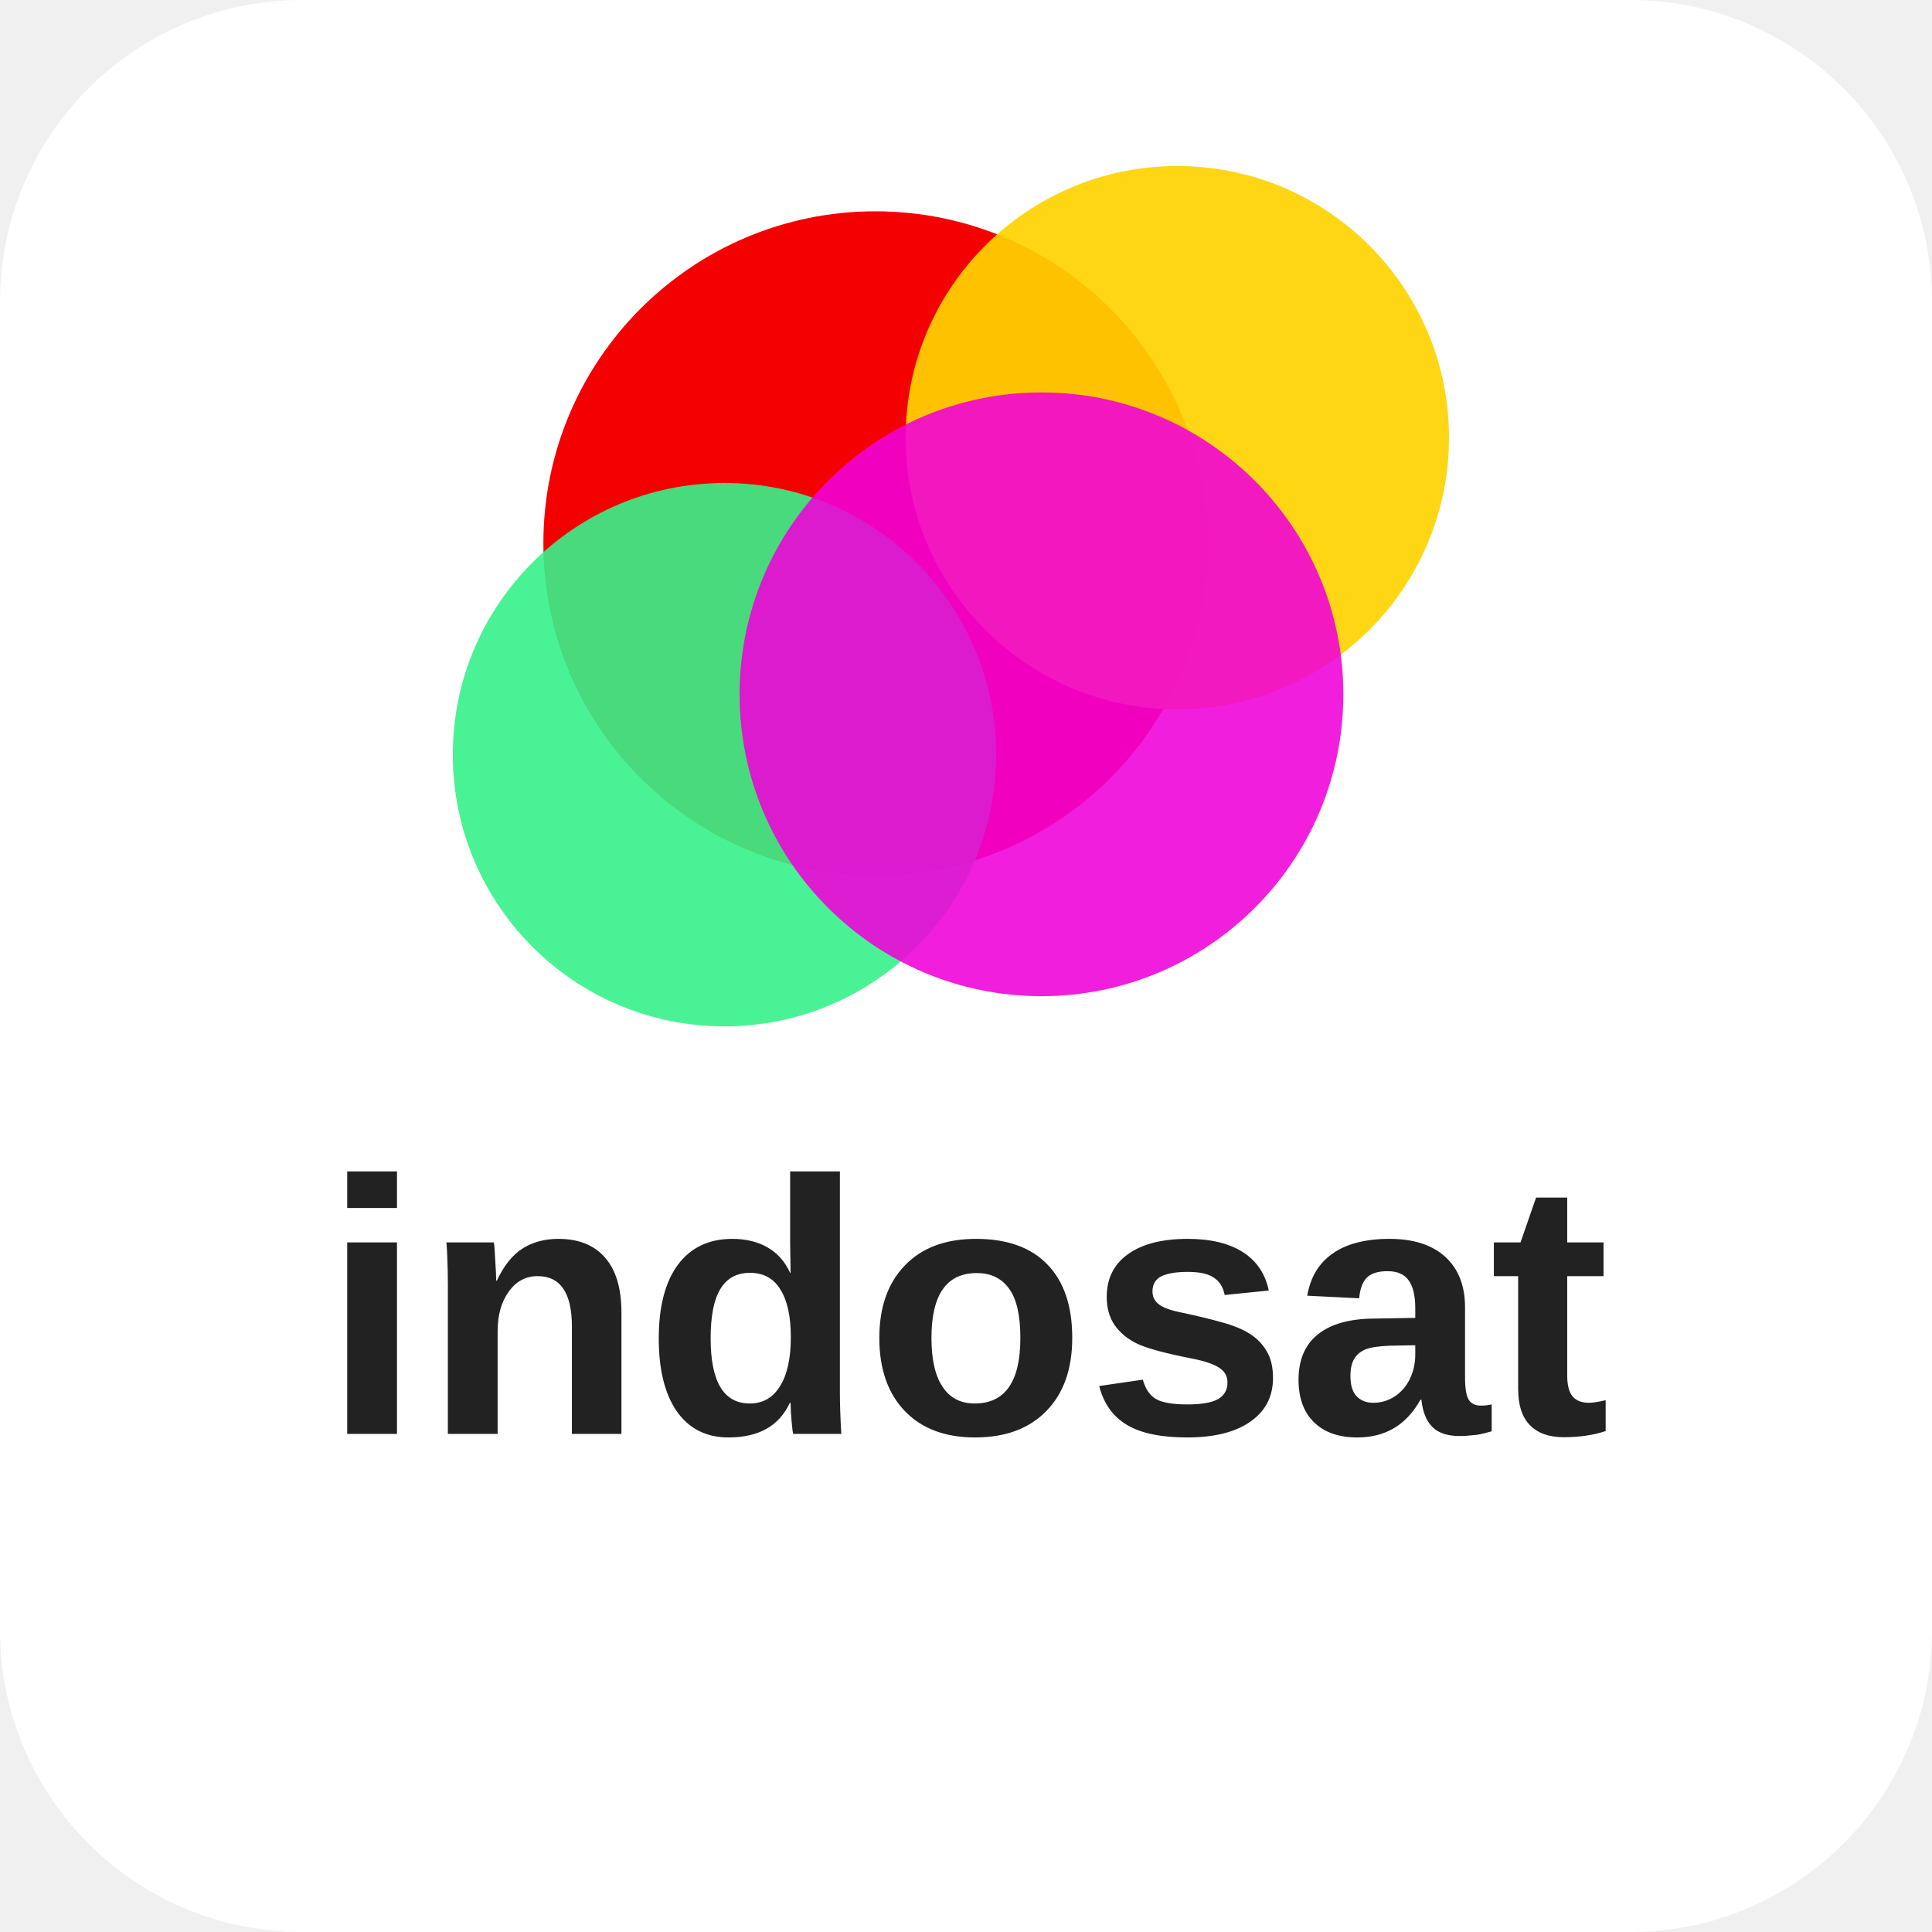
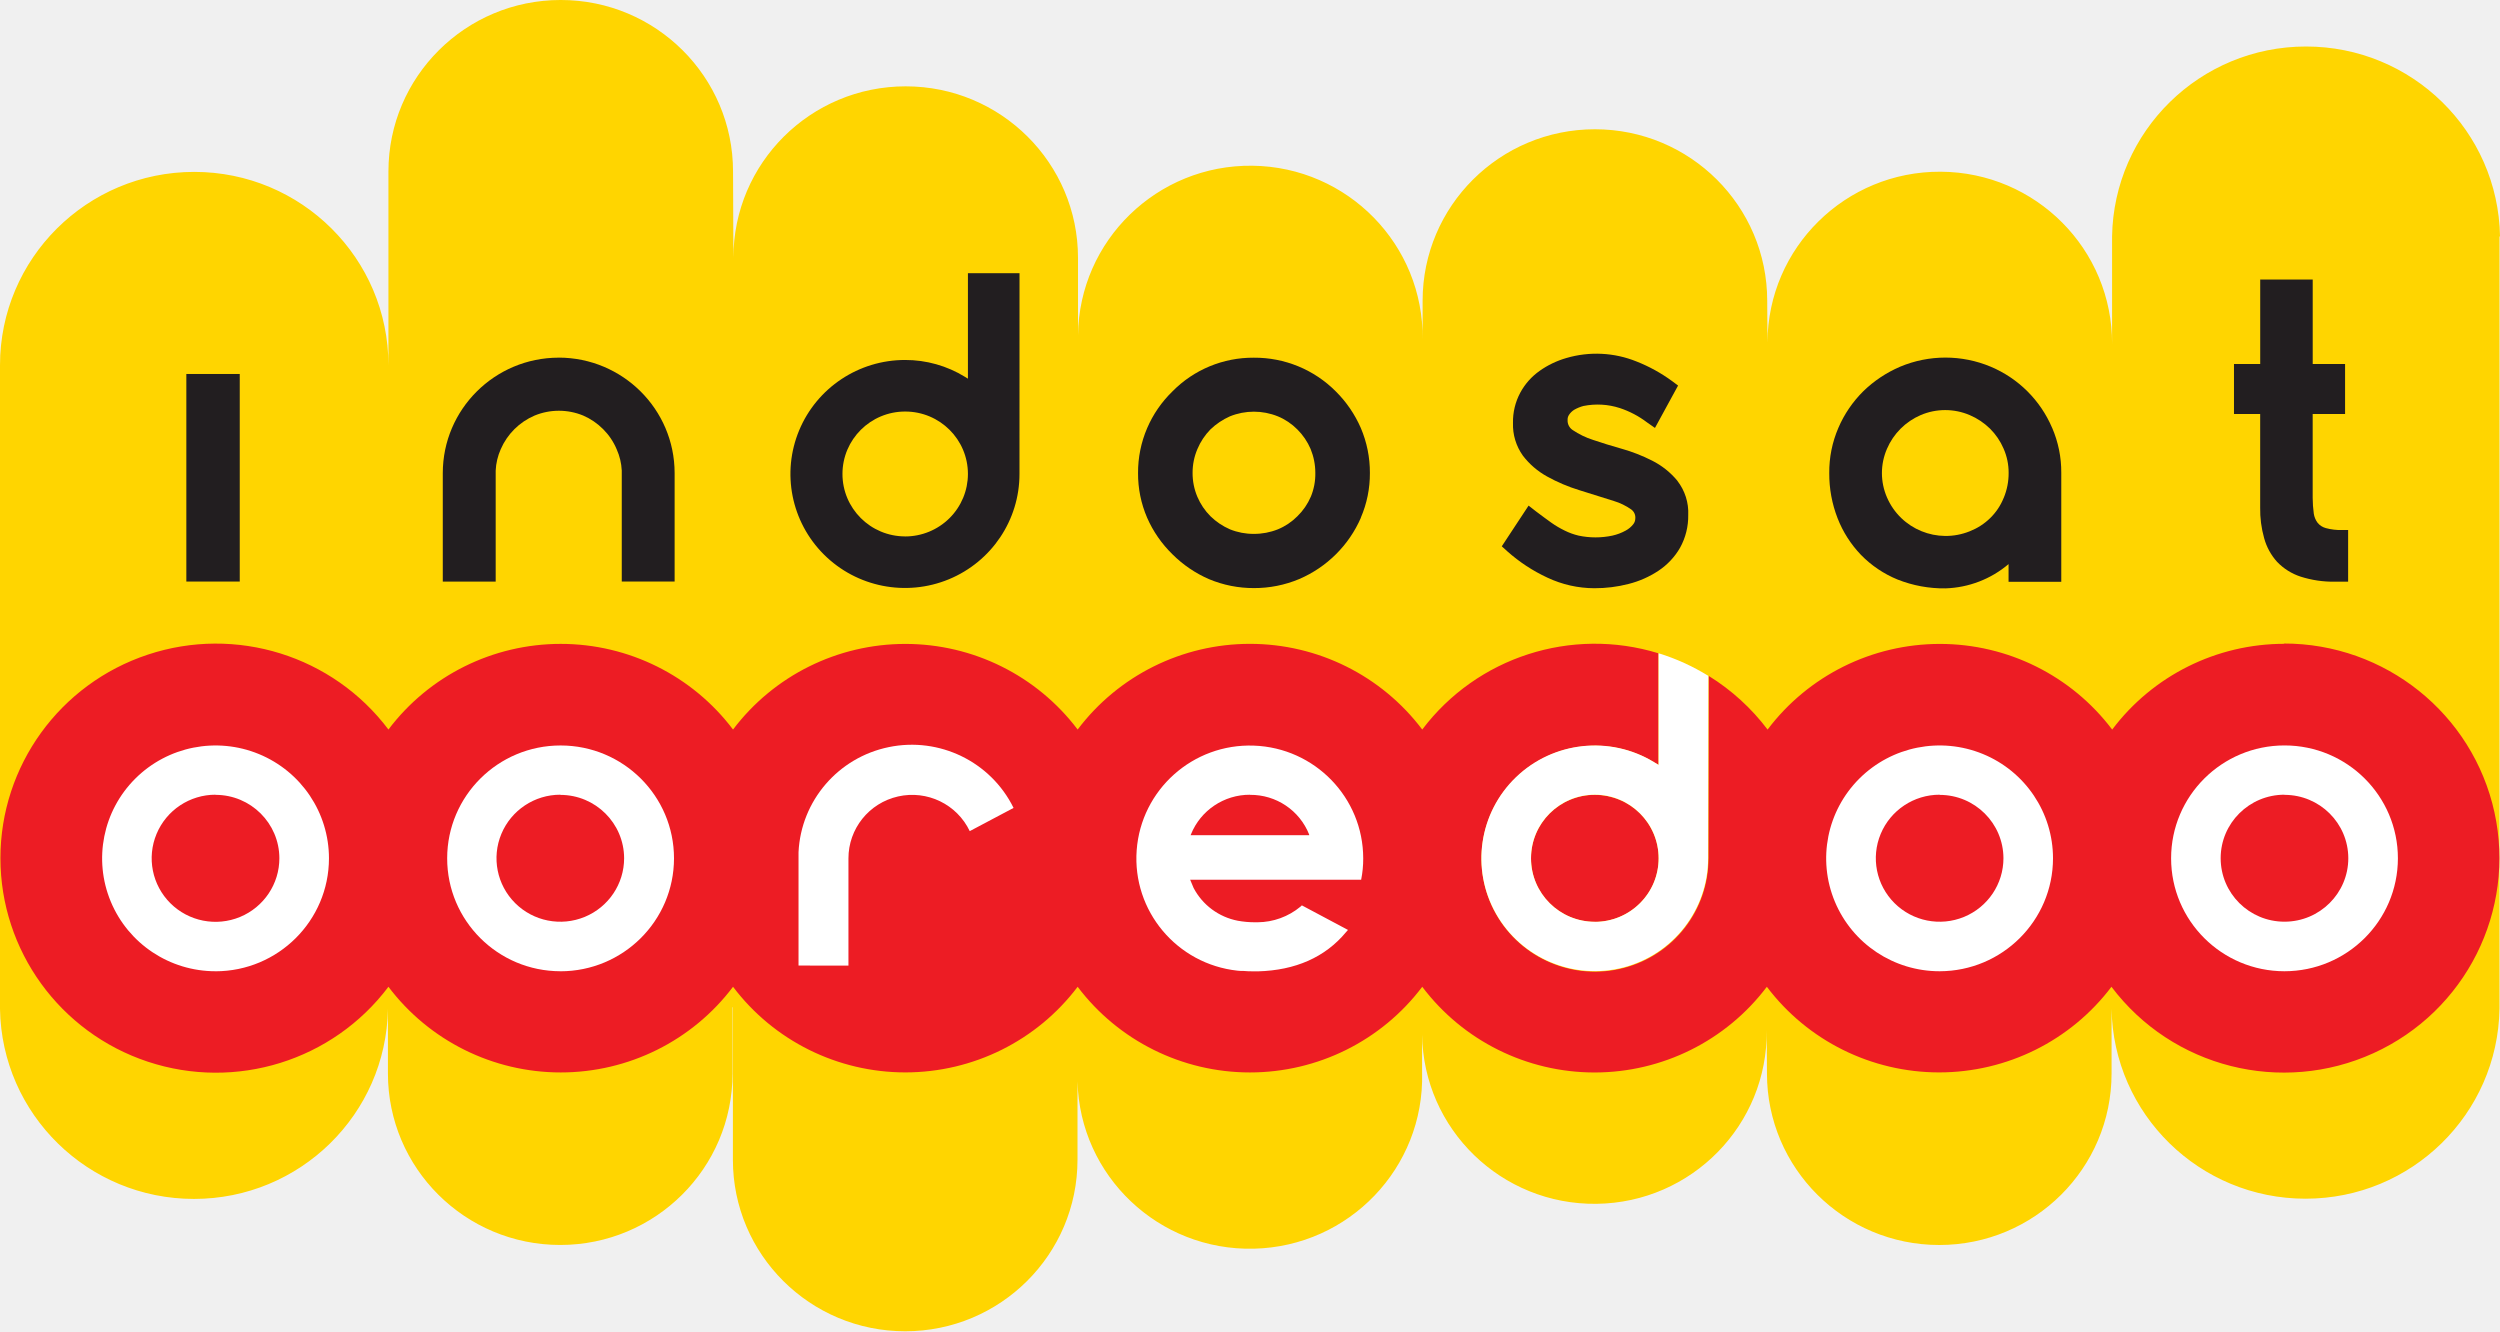
- <svg xmlns="http://www.w3.org/2000/svg" viewBox="0 0 128 128" role="img" aria-label="Indosat">
-   <rect width="128" height="128" rx="20" fill="#fff" />
-   <circle cx="58" cy="36" r="22" fill="#f50000" />
-   <circle cx="78" cy="29" r="18" fill="#ffd200" opacity=".92" />
-   <circle cx="48" cy="50" r="18" fill="#35f28a" opacity=".9" />
-   <circle cx="69" cy="46" r="20" fill="#f000d8" opacity=".88" />
-   <text x="64" y="95" fill="#222" font-family="Arial, Helvetica, sans-serif" font-size="24" font-weight="900" text-anchor="middle">indosat</text>
+ <svg xmlns="http://www.w3.org/2000/svg" xmlns:xlink="http://www.w3.org/1999/xlink" width="1000" height="532.513" viewBox="0 0 1000 532.513" version="1.1" id="svg53">
+   <defs id="defs6">
+     <polygon id="path-1" points="15,15 0,15 0,0 15,0 " />
+     <polygon id="path-3" points="10,10 0,10 0,0 10,0 " />
+   </defs>
+   <g id="logo_Corporate_IO" style="fill:none;fill-rule:evenodd;stroke:none;stroke-width:1" transform="matrix(14.51273,0,0,14.51273,0,-74.44019)">
+     <g id="logo-indosat-ooredoo-B2B-(3)" transform="translate(0,5)">
+       <path d="M 68.905,6.647 C 68.858,3.742 66.478,1.411 63.559,1.411 c -2.919,0 -5.299,2.331 -5.346,5.236 v 2.967 0 c 0.013,-2.611 -2.102,-4.738 -4.725,-4.752 -2.623,-0.013 -4.76,2.092 -4.773,4.703 l -0.007,-1.146 v 0 c 0,-2.611 -2.126,-4.727 -4.749,-4.727 -2.623,0 -4.749,2.116 -4.749,4.727 V 9.484 C 39.243,6.873 37.143,4.73 34.52,4.697 31.897,4.665 29.745,6.755 29.712,9.365 v -2.129 0 c 0,-2.611 -2.126,-4.727 -4.749,-4.727 -2.623,0 -4.749,2.116 -4.749,4.727 l -0.01,-2.38 v 0 c 0,-2.611 -2.126,-4.727 -4.749,-4.727 -2.623,0 -4.749,2.116 -4.749,4.727 v 5.34 0 c 0,-2.943 -2.397,-5.329 -5.353,-5.329 C 2.397,4.868 0,7.254 0,10.197 v 17.741 c 0.047,2.905 2.427,5.236 5.346,5.236 2.919,0 5.299,-2.331 5.346,-5.236 v 1.778 c 0,2.611 2.126,4.727 4.749,4.727 2.623,0 4.749,-2.116 4.749,-4.727 v -1.824 h 0.01 v 4.203 c 0,2.611 2.126,4.727 4.749,4.727 2.623,0 4.749,-2.116 4.749,-4.727 v -2.163 c 0.063,2.611 2.24,4.676 4.863,4.614 2.623,-0.063 4.698,-2.23 4.635,-4.841 v -1.064 c 0.033,2.611 2.186,4.701 4.808,4.668 2.623,-0.033 4.722,-2.176 4.69,-4.786 l 0.007,1.194 c 0,2.611 2.126,4.727 4.749,4.727 2.623,0 4.749,-2.116 4.749,-4.727 v -1.785 c 0.047,2.905 2.427,5.236 5.346,5.236 2.919,0 5.299,-2.331 5.346,-5.236 V 6.647 Z" id="Path" style="fill:#ffd500;fill-rule:nonzero" />
+       <path d="m 43.955,22.037 c -0.971,7.68e-4 -1.758,0.785 -1.757,1.751 5.14e-4,0.967 0.788,1.75 1.759,1.75 0.971,-2.56e-4 1.758,-0.784 1.758,-1.75 0,-0.464 -0.185,-0.91 -0.516,-1.238 -0.33,-0.328 -0.778,-0.513 -1.244,-0.512 z" id="path9" style="fill:#ed1c24;fill-rule:nonzero" />
+       <path d="m 62.965,17.874 c -1.869,-8.76e-4 -3.628,0.875 -4.749,2.364 -1.122,-1.486 -2.881,-2.361 -4.749,-2.361 -1.868,0 -3.627,0.874 -4.749,2.361 -0.444,-0.589 -0.994,-1.09 -1.622,-1.479 l -0.007,5.026 c 0.005,1.417 -0.952,2.659 -2.328,3.021 -1.376,0.363 -2.825,-0.245 -3.525,-1.479 -0.7,-1.234 -0.475,-2.783 0.547,-3.768 1.022,-0.986 2.585,-1.161 3.801,-0.425 l 0.126,0.078 v -3.077 c -2.398,-0.736 -5.003,0.105 -6.51,2.102 -1.122,-1.487 -2.881,-2.362 -4.749,-2.362 -1.868,0 -3.627,0.875 -4.749,2.362 -1.122,-1.486 -2.881,-2.36 -4.749,-2.36 -1.868,0 -3.627,0.874 -4.749,2.36 -1.122,-1.486 -2.881,-2.361 -4.749,-2.361 -1.868,0 -3.627,0.874 -4.749,2.361 C 9.173,18.199 6.501,17.367 4.075,18.172 1.648,18.976 0.012,21.236 0.012,23.782 c 0,2.546 1.637,4.806 4.063,5.61 2.426,0.804 5.098,-0.027 6.631,-2.065 1.122,1.486 2.881,2.361 4.749,2.361 1.868,0 3.627,-0.874 4.749,-2.361 1.122,1.486 2.881,2.36 4.749,2.36 1.868,0 3.627,-0.874 4.749,-2.36 1.122,1.486 2.881,2.361 4.749,2.361 1.868,0 3.627,-0.874 4.749,-2.361 1.122,1.487 2.881,2.362 4.749,2.362 1.868,0 3.627,-0.875 4.749,-2.362 1.122,1.486 2.881,2.36 4.749,2.36 1.868,0 3.627,-0.874 4.749,-2.36 1.676,2.225 4.684,2.986 7.224,1.829 2.54,-1.157 3.927,-3.921 3.332,-6.638 -0.596,-2.717 -3.013,-4.654 -5.807,-4.652 z" id="path11" style="fill:#ed1c24;fill-rule:nonzero" />
+       <path d="m 45.585,21.133 c -1.213,-0.738 -2.774,-0.568 -3.798,0.413 -1.024,0.982 -1.253,2.528 -0.557,3.762 0.696,1.234 2.141,1.845 3.516,1.487 1.375,-0.358 2.334,-1.596 2.333,-3.011 l 0.007,-5.026 c -0.429,-0.265 -0.89,-0.475 -1.372,-0.624 v 3.077 z m -1.63,4.402 c -0.971,-7.68e-4 -1.758,-0.785 -1.757,-1.751 5.14e-4,-0.967 0.788,-1.75 1.759,-1.75 0.971,2.56e-4 1.758,0.784 1.758,1.75 7.4e-4,0.465 -0.184,0.911 -0.515,1.24 -0.33,0.329 -0.778,0.514 -1.245,0.513 z" id="Shape" style="fill:#ffffff;fill-rule:nonzero" />
+       <path d="m 53.462,26.899 c -1.265,0.001 -2.405,-0.756 -2.89,-1.919 -0.485,-1.163 -0.218,-2.501 0.676,-3.392 0.894,-0.89 2.239,-1.157 3.407,-0.676 1.168,0.481 1.93,1.616 1.93,2.875 -0.002,1.716 -1.399,3.108 -3.123,3.112 z m 0,-4.866 c -0.711,-5.61e-4 -1.353,0.426 -1.626,1.08 -0.273,0.654 -0.123,1.407 0.38,1.908 0.503,0.501 1.259,0.651 1.917,0.38 0.657,-0.271 1.086,-0.909 1.086,-1.617 -0.003,-0.964 -0.788,-1.745 -1.757,-1.746 z" id="path14" style="fill:#ffffff;fill-rule:nonzero" />
+       <path d="m 62.965,26.899 c -1.726,-7.68e-4 -3.125,-1.394 -3.125,-3.113 5.15e-4,-1.718 1.4,-3.111 3.126,-3.111 1.726,2.56e-4 3.125,1.393 3.125,3.112 -0.002,1.718 -1.401,3.11 -3.127,3.112 z m 0,-4.866 c -0.971,0 -1.759,0.784 -1.759,1.75 0,0.967 0.787,1.75 1.759,1.75 0.971,0 1.759,-0.784 1.759,-1.75 -0.002,-0.965 -0.789,-1.746 -1.759,-1.746 z" id="path16" style="fill:#ffffff;fill-rule:nonzero" />
+       <path d="M 15.445,26.899 C 13.72,26.896 12.323,25.502 12.325,23.784 c 0.002,-1.718 1.402,-3.109 3.128,-3.108 1.726,0.001 3.124,1.394 3.124,3.112 -0.002,1.72 -1.404,3.112 -3.132,3.112 z m 0,-4.866 c -0.711,-5.61e-4 -1.353,0.426 -1.626,1.08 -0.273,0.654 -0.123,1.407 0.38,1.908 0.503,0.501 1.259,0.651 1.917,0.38 0.657,-0.271 1.086,-0.909 1.086,-1.617 -0.003,-0.964 -0.788,-1.745 -1.757,-1.746 z" id="path18" style="fill:#ffffff;fill-rule:nonzero" />
+       <path d="M 5.942,26.899 C 4.677,26.9 3.537,26.142 3.053,24.979 2.569,23.817 2.836,22.478 3.73,21.588 c 0.894,-0.89 2.239,-1.157 3.407,-0.675 1.168,0.482 1.93,1.616 1.93,2.875 -0.002,1.717 -1.4,3.109 -3.125,3.112 z m 0,-4.866 C 5.23,22.032 4.588,22.459 4.315,23.114 4.042,23.768 4.192,24.522 4.696,25.024 5.199,25.525 5.957,25.675 6.615,25.403 7.272,25.131 7.701,24.492 7.7,23.783 7.697,22.819 6.911,22.038 5.942,22.037 Z" id="path20" style="fill:#ffffff;fill-rule:nonzero" />
+       <path d="m 34.56,26.901 c -0.102,0 -0.194,0 -0.279,-0.01 h -0.073 l -0.101,-0.008 c -1.672,-0.182 -2.9,-1.648 -2.778,-3.318 0.122,-1.67 1.549,-2.945 3.23,-2.885 1.681,0.06 3.013,1.434 3.014,3.108 0.001,0.197 -0.018,0.395 -0.057,0.588 H 32.803 l 0.095,0.227 c 0.247,0.471 0.696,0.803 1.219,0.904 0.154,0.028 0.311,0.042 0.468,0.042 h 0.078 c 0.431,-0.003 0.848,-0.155 1.18,-0.43 l 0.039,-0.036 1.271,0.677 -0.059,0.067 c -0.571,0.685 -1.387,1.047 -2.426,1.075 z M 34.453,22.034 c -0.717,-0.003 -1.363,0.431 -1.629,1.094 l -0.008,0.021 h 3.267 v -0.018 c -0.263,-0.666 -0.911,-1.101 -1.63,-1.094 z" id="path22" style="fill:#ffffff;fill-rule:nonzero" />
+       <g id="Group-3" transform="translate(32,16)">
+         <mask id="mask-2" fill="white">
+           <use xlink:href="#path-1" id="use24" x="0" y="0" width="100%" height="100%" />
+         </mask>
+         <g id="Clip-2" />
+       </g>
+       <g id="g34" transform="translate(22,26)">
+         <mask id="mask-4" fill="white">
+           <use xlink:href="#path-3" id="use29" x="0" y="0" width="100%" height="100%" />
+         </mask>
+         <g id="g32" />
+       </g>
+       <path d="m 22.009,26.742 v -2.953 -0.171 c 0.068,-1.418 1.092,-2.61 2.488,-2.897 1.396,-0.288 2.811,0.402 3.439,1.676 l -1.208,0.64 c -0.352,-0.74 -1.173,-1.137 -1.975,-0.956 -0.802,0.181 -1.37,0.891 -1.368,1.71 v 2.952 z" id="path36" style="fill:#ffffff;fill-rule:nonzero" />
+       <path d="m 28.1,7.659 h -1.422 v 2.907 l -0.08,-0.049 c -0.496,-0.306 -1.069,-0.467 -1.652,-0.466 -1.277,-0.001 -2.429,0.764 -2.919,1.938 -0.489,1.174 -0.22,2.526 0.683,3.425 0.903,0.899 2.261,1.168 3.441,0.682 1.18,-0.487 1.949,-1.633 1.948,-2.904 z m -3.154,7.255 c -0.955,-0.002 -1.727,-0.773 -1.726,-1.723 10e-4,-0.95 0.775,-1.72 1.73,-1.719 0.955,5.11e-4 1.728,0.771 1.728,1.721 -3.71e-4,0.457 -0.183,0.895 -0.508,1.218 -0.325,0.323 -0.765,0.504 -1.224,0.504 z" id="path38" style="fill:#221e20;fill-rule:nonzero" />
+       <path d="m 37.507,14.397 c 0.168,-0.389 0.253,-0.808 0.25,-1.232 0.002,-0.426 -0.083,-0.847 -0.25,-1.239 -0.164,-0.376 -0.397,-0.718 -0.689,-1.008 -0.597,-0.601 -1.411,-0.936 -2.26,-0.93 -0.843,-0.006 -1.653,0.329 -2.243,0.929 -0.297,0.289 -0.535,0.633 -0.698,1.014 -0.167,0.39 -0.252,0.81 -0.25,1.235 -0.003,0.424 0.082,0.844 0.25,1.233 0.165,0.378 0.403,0.72 0.698,1.008 0.29,0.289 0.632,0.522 1.008,0.685 0.392,0.164 0.813,0.248 1.238,0.246 0.428,0.002 0.851,-0.083 1.246,-0.248 0.764,-0.327 1.373,-0.933 1.703,-1.693 z m -1.379,-0.576 c -0.086,0.201 -0.212,0.384 -0.369,0.537 -0.154,0.155 -0.337,0.278 -0.539,0.361 -0.211,0.084 -0.436,0.127 -0.663,0.125 -0.225,0.002 -0.448,-0.041 -0.656,-0.125 -0.2,-0.086 -0.382,-0.209 -0.538,-0.361 -0.153,-0.153 -0.275,-0.334 -0.36,-0.533 -0.089,-0.209 -0.134,-0.434 -0.133,-0.66 -0.001,-0.226 0.044,-0.451 0.133,-0.659 0.084,-0.201 0.206,-0.385 0.359,-0.541 0.156,-0.15 0.338,-0.272 0.536,-0.36 0.424,-0.172 0.899,-0.172 1.323,0 0.201,0.083 0.383,0.206 0.536,0.36 0.156,0.155 0.28,0.338 0.366,0.539 0.086,0.21 0.13,0.434 0.13,0.66 0.004,0.225 -0.038,0.448 -0.124,0.656 z" id="path40" style="fill:#221e20;fill-rule:nonzero" />
+       <path d="m 56.559,11.918 c -0.323,-0.757 -0.928,-1.36 -1.689,-1.681 -0.799,-0.336 -1.701,-0.336 -2.5,0 -0.377,0.162 -0.722,0.391 -1.015,0.677 -0.29,0.288 -0.523,0.629 -0.684,1.004 -0.171,0.395 -0.257,0.821 -0.253,1.251 -0.003,0.425 0.075,0.847 0.229,1.243 0.146,0.376 0.365,0.719 0.645,1.011 0.286,0.293 0.63,0.525 1.01,0.68 0.419,0.166 0.867,0.249 1.319,0.243 0.639,-0.02 1.253,-0.256 1.739,-0.669 v 0.488 h 1.453 v -3.003 c 0.003,-0.428 -0.083,-0.851 -0.253,-1.244 z m -1.335,1.938 c -0.084,0.209 -0.212,0.399 -0.374,0.556 -0.16,0.156 -0.35,0.278 -0.559,0.36 -0.889,0.359 -1.903,-0.055 -2.282,-0.933 -0.186,-0.428 -0.186,-0.913 0,-1.34 0.179,-0.417 0.511,-0.749 0.929,-0.929 0.431,-0.184 0.919,-0.184 1.351,0 0.208,0.088 0.397,0.215 0.559,0.373 0.159,0.158 0.286,0.344 0.374,0.549 0.093,0.211 0.141,0.439 0.14,0.67 0.002,0.238 -0.045,0.474 -0.137,0.694 z" id="path42" style="fill:#221e20;fill-rule:nonzero" />
+       <path d="m 15.398,9.987 c -1.763,0.002 -3.192,1.425 -3.194,3.18 v 2.992 h 1.458 v -3.059 c 0.009,-0.204 0.057,-0.404 0.14,-0.591 0.181,-0.416 0.514,-0.747 0.932,-0.926 0.429,-0.177 0.912,-0.177 1.341,0 0.205,0.089 0.39,0.216 0.548,0.374 0.16,0.16 0.287,0.348 0.374,0.556 0.083,0.185 0.13,0.383 0.14,0.585 V 16.157 h 1.457 v -2.991 c -0.002,-1.755 -1.431,-3.177 -3.194,-3.18 z" id="path44" style="fill:#221e20;fill-rule:nonzero" />
+       <path d="m 46.233,13.381 c -0.192,-0.232 -0.429,-0.421 -0.698,-0.556 -0.268,-0.136 -0.549,-0.246 -0.838,-0.327 -0.279,-0.079 -0.546,-0.161 -0.792,-0.245 -0.198,-0.063 -0.386,-0.155 -0.559,-0.271 -0.093,-0.061 -0.146,-0.167 -0.14,-0.278 -0.002,-0.049 0.011,-0.098 0.038,-0.139 0.036,-0.056 0.084,-0.103 0.14,-0.139 0.081,-0.047 0.168,-0.083 0.258,-0.107 0.334,-0.067 0.679,-0.048 1.003,0.057 0.27,0.089 0.524,0.223 0.75,0.395 l 0.219,0.153 0.637,-1.168 -0.166,-0.124 c -0.302,-0.221 -0.63,-0.402 -0.978,-0.539 -0.615,-0.249 -1.297,-0.283 -1.935,-0.096 -0.263,0.076 -0.512,0.195 -0.735,0.353 -0.223,0.157 -0.406,0.363 -0.535,0.602 -0.137,0.256 -0.207,0.544 -0.201,0.834 -0.011,0.322 0.085,0.639 0.272,0.901 0.18,0.236 0.408,0.432 0.669,0.576 0.28,0.155 0.576,0.281 0.883,0.375 l 0.957,0.3 c 0.172,0.052 0.334,0.131 0.48,0.234 0.079,0.059 0.121,0.154 0.11,0.252 -0.001,0.055 -0.02,0.108 -0.054,0.152 -0.057,0.073 -0.128,0.133 -0.21,0.177 -0.115,0.064 -0.239,0.11 -0.367,0.139 -0.307,0.065 -0.624,0.065 -0.932,0 -0.133,-0.032 -0.261,-0.078 -0.383,-0.139 -0.13,-0.063 -0.254,-0.136 -0.372,-0.22 -0.131,-0.093 -0.27,-0.197 -0.419,-0.309 l -0.204,-0.159 -0.739,1.122 0.154,0.139 c 0.33,0.294 0.702,0.538 1.103,0.724 0.405,0.191 0.847,0.291 1.295,0.292 0.318,0.001 0.635,-0.038 0.943,-0.118 0.294,-0.074 0.572,-0.197 0.824,-0.364 0.245,-0.163 0.449,-0.38 0.595,-0.634 0.153,-0.276 0.23,-0.587 0.225,-0.902 0.016,-0.34 -0.091,-0.674 -0.3,-0.943 z" id="path46" style="fill:#221e20;fill-rule:nonzero" />
+       <rect id="Rectangle" x="5.136" y="10.437" width="1.472" height="5.721" style="fill:#221e20;fill-rule:nonzero" />
+       <path d="m 64.562,14.738 c -0.154,0.005 -0.308,-0.013 -0.457,-0.053 -0.09,-0.024 -0.171,-0.076 -0.229,-0.149 -0.054,-0.073 -0.089,-0.158 -0.103,-0.247 -0.02,-0.145 -0.03,-0.291 -0.031,-0.437 v -2.312 h 0.893 V 10.161 H 63.743 V 7.833 H 62.296 V 10.161 H 61.573 v 1.379 h 0.722 v 2.578 c -0.005,0.285 0.032,0.568 0.109,0.843 0.066,0.243 0.188,0.466 0.356,0.653 0.18,0.188 0.403,0.328 0.651,0.409 0.305,0.097 0.623,0.144 0.943,0.139 h 0.365 v -1.424 z" id="path49" style="fill:#221e20;fill-rule:nonzero" />
+     </g>
+   </g>
</svg>
